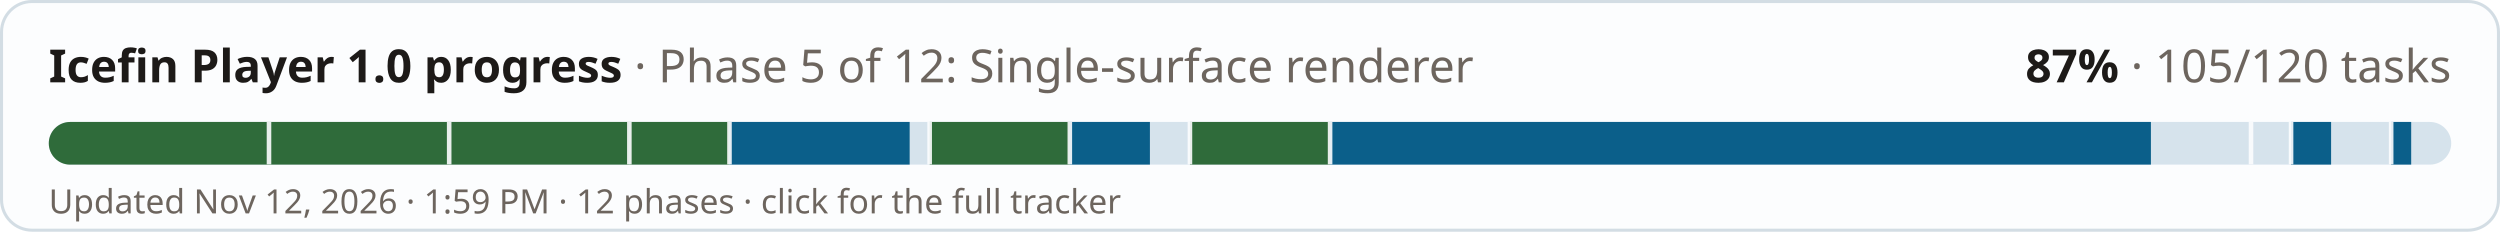
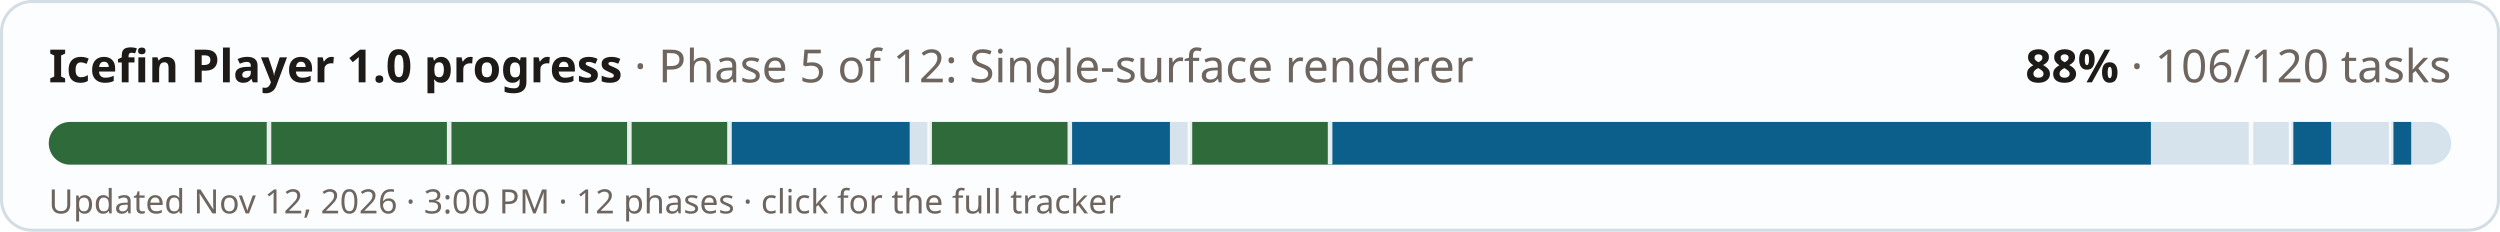
- <svg xmlns="http://www.w3.org/2000/svg" width="820" height="76" viewBox="0 0 820 76" role="img" aria-label="Icefin Player 1.0 progress: 87% (105 of 120 tasks)">
+ <svg xmlns="http://www.w3.org/2000/svg" width="820" height="76" viewBox="0 0 820 76" role="img" aria-label="Icefin Player 1.0 progress: 88% (106 of 120 tasks)">
  <style>
  .bg{fill:#fcfdfe;stroke:#d3dde4} .fg{fill:#1d1a18} .mu{fill:#6d655e} .track{fill:#d6e3ec} .done{fill:#0b5f8a} .full{fill:#2f6b3a} .tick{fill:#fcfdfe;opacity:.9}
  @media (prefers-color-scheme: dark){ .bg{fill:#1a2127;stroke:#2e3a43} .fg{fill:#f1ebe2} .mu{fill:#a99f94} .track{fill:#24384a} .done{fill:#6cb6e4} .full{fill:#6fbf7c} .tick{fill:#1a2127} }
  text{font-family:-apple-system,"Segoe UI",system-ui,"Noto Sans","DejaVu Sans",sans-serif}
</style>
  <rect class="bg" x="0.5" y="0.5" width="819" height="75" rx="10" />
  <text class="fg" x="16" y="27" font-size="15" font-weight="700">Icefin Player 1.0 progress <tspan class="mu" font-weight="400">· Phase 5 of 12: Single-surface renderer</tspan>
  </text>
-   <text class="fg" x="804" y="27" font-size="15" font-weight="700" text-anchor="end">87% <tspan class="mu" font-weight="400">· 105/120 tasks</tspan>
+   <text class="fg" x="804" y="27" font-size="15" font-weight="700" text-anchor="end">88% <tspan class="mu" font-weight="400">· 106/120 tasks</tspan>
  </text>
  <rect class="track" x="16" y="40" width="788" height="14" rx="7" />
  <clipPath id="c">
    <rect x="16" y="40" width="788" height="14" rx="7" />
  </clipPath>
  <g clip-path="url(#c)">
    <rect class="full" x="16" y="40" width="72.23" height="14" />
    <rect class="full" x="88.23" y="40" width="59.1" height="14" />
    <rect class="full" x="147.33" y="40" width="59.1" height="14" />
    <rect class="full" x="206.43" y="40" width="32.83" height="14" />
    <rect class="done" x="239.27" y="40" width="59.1" height="14" />
    <rect class="full" x="304.93" y="40" width="45.97" height="14" />
-     <rect class="done" x="350.9" y="40" width="26.27" height="14" />
+     <rect class="done" x="350.9" y="40" width="32.83" height="14" />
    <rect class="full" x="390.3" y="40" width="45.97" height="14" />
    <rect class="done" x="436.27" y="40" width="269.23" height="14" />
    <rect class="done" x="751.47" y="40" width="13.13" height="14" />
    <rect class="done" x="784.3" y="40" width="6.57" height="14" />
    <rect class="tick" x="87.48" y="40" width="1.5" height="14" />
    <rect class="tick" x="146.58" y="40" width="1.5" height="14" />
    <rect class="tick" x="205.68" y="40" width="1.5" height="14" />
    <rect class="tick" x="238.52" y="40" width="1.5" height="14" />
    <rect class="tick" x="304.18" y="40" width="1.5" height="14" />
    <rect class="tick" x="350.15" y="40" width="1.5" height="14" />
    <rect class="tick" x="389.55" y="40" width="1.5" height="14" />
    <rect class="tick" x="435.52" y="40" width="1.5" height="14" />
    <rect class="tick" x="737.58" y="40" width="1.5" height="14" />
    <rect class="tick" x="750.72" y="40" width="1.5" height="14" />
    <rect class="tick" x="783.55" y="40" width="1.5" height="14" />
  </g>
-   <text class="mu" x="16" y="70" font-size="11">Updated Nov 12, 2026 · 1:59 PM · 12 phases · click for the full tracker</text>
+   <text class="mu" x="16" y="70" font-size="11">Updated Nov 12, 2026 · 3:00 PM · 12 phases · click for the full tracker</text>
</svg>
